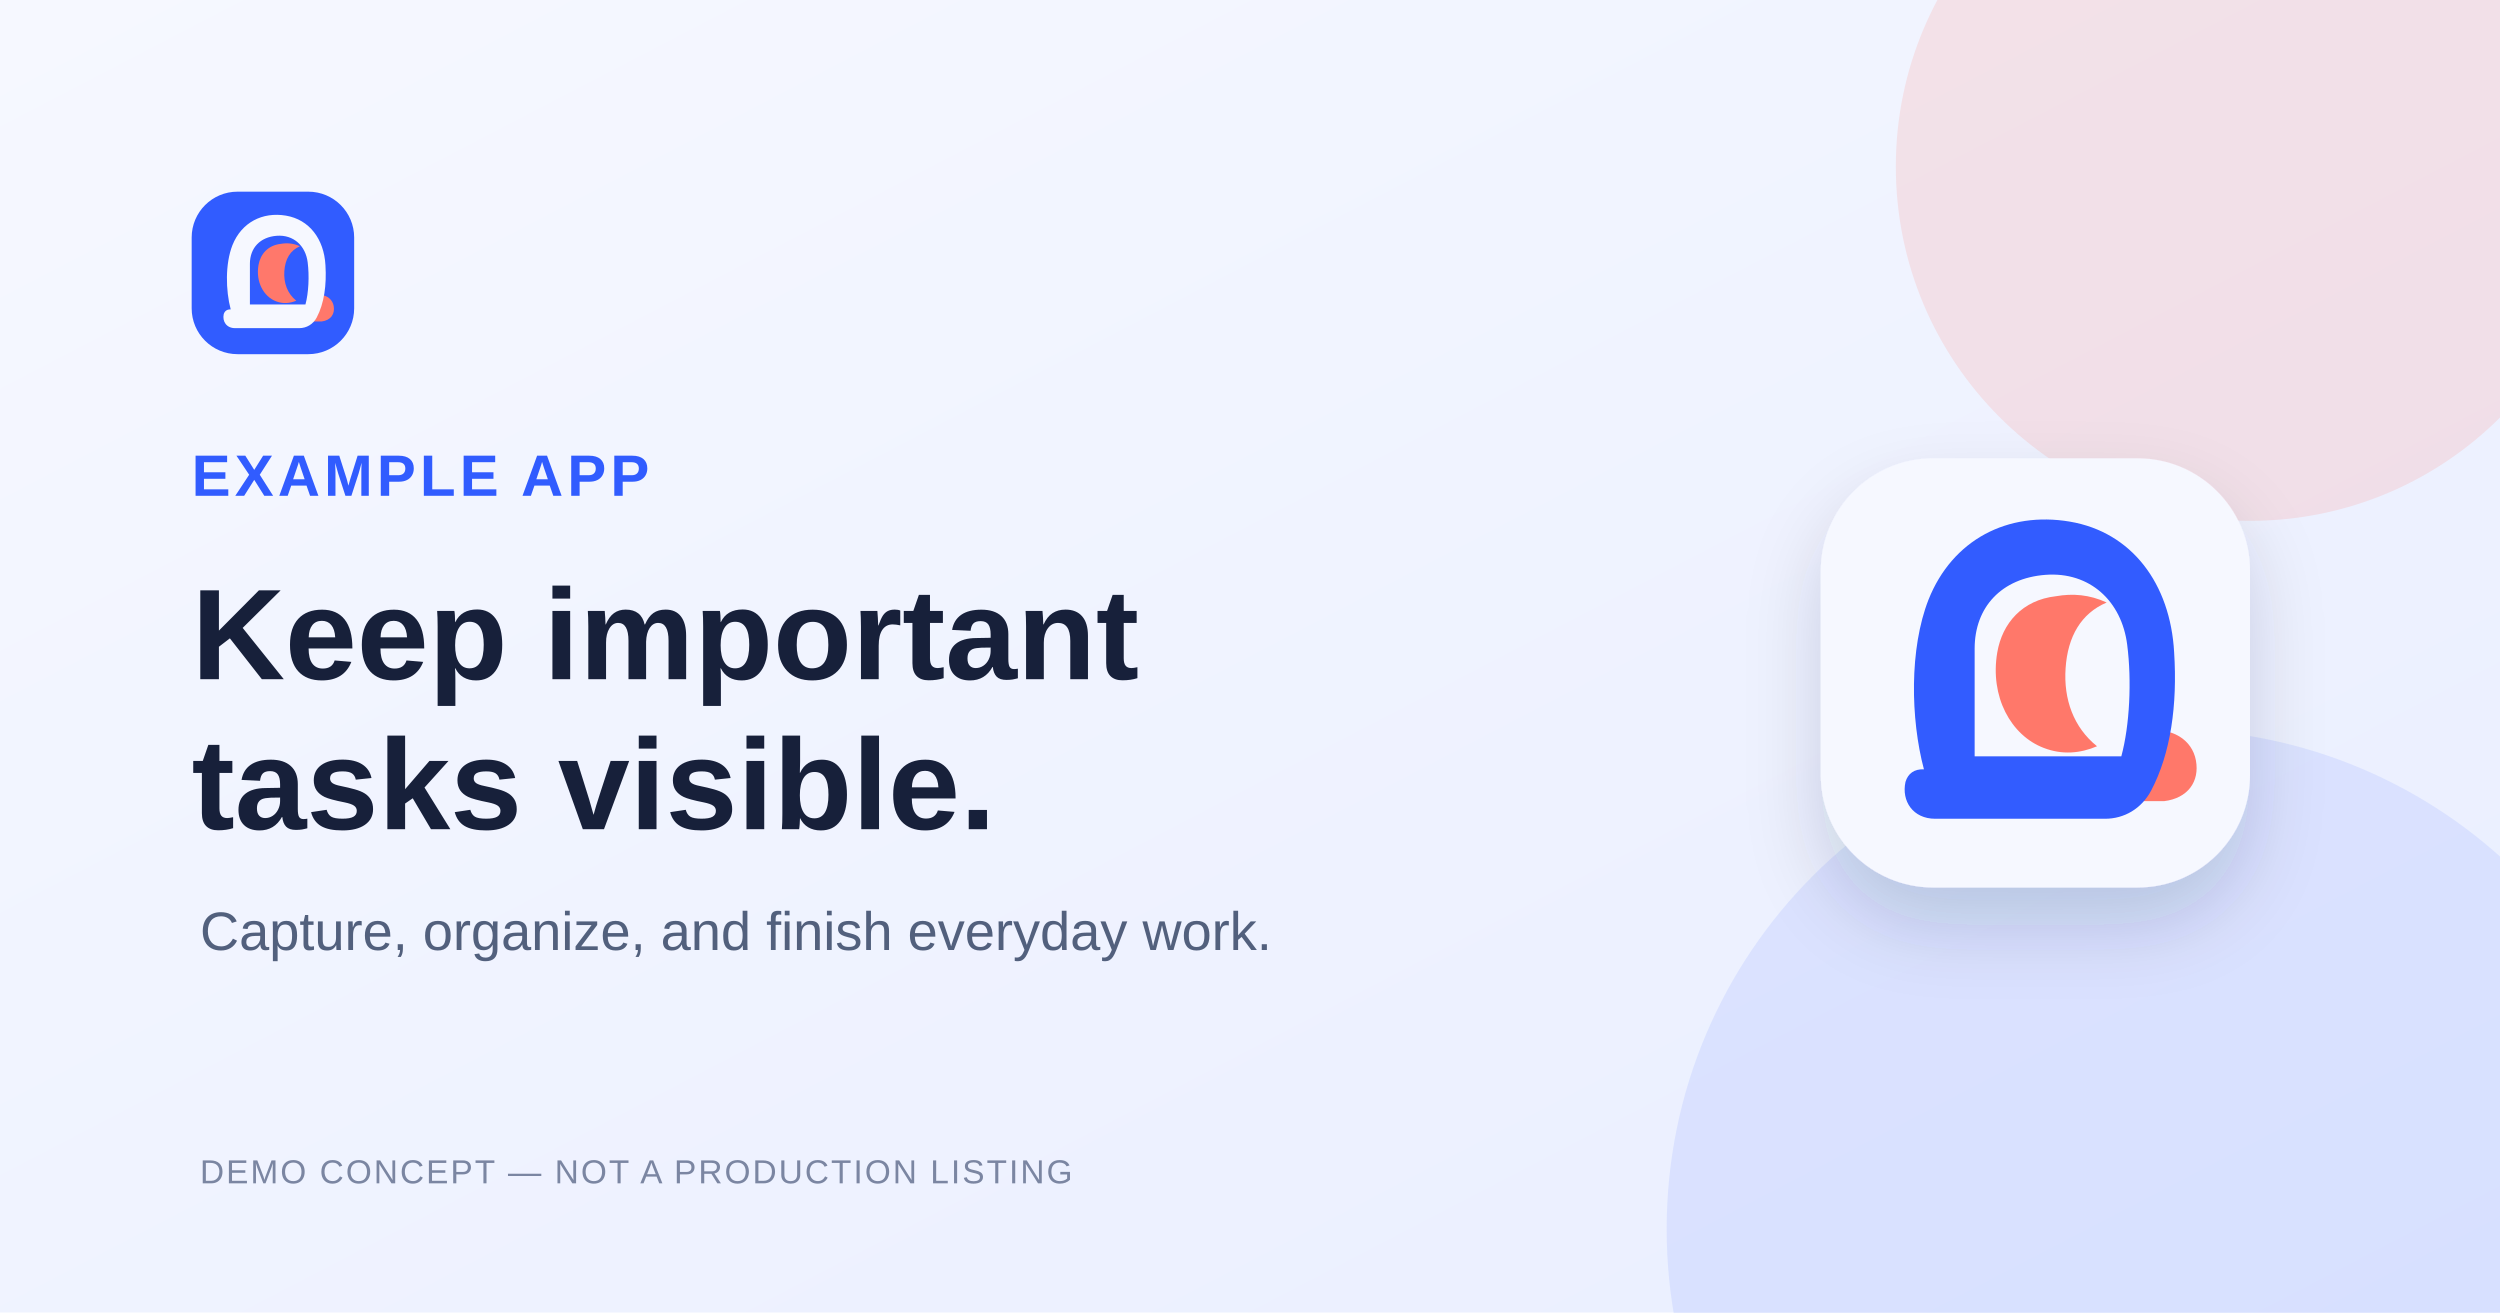
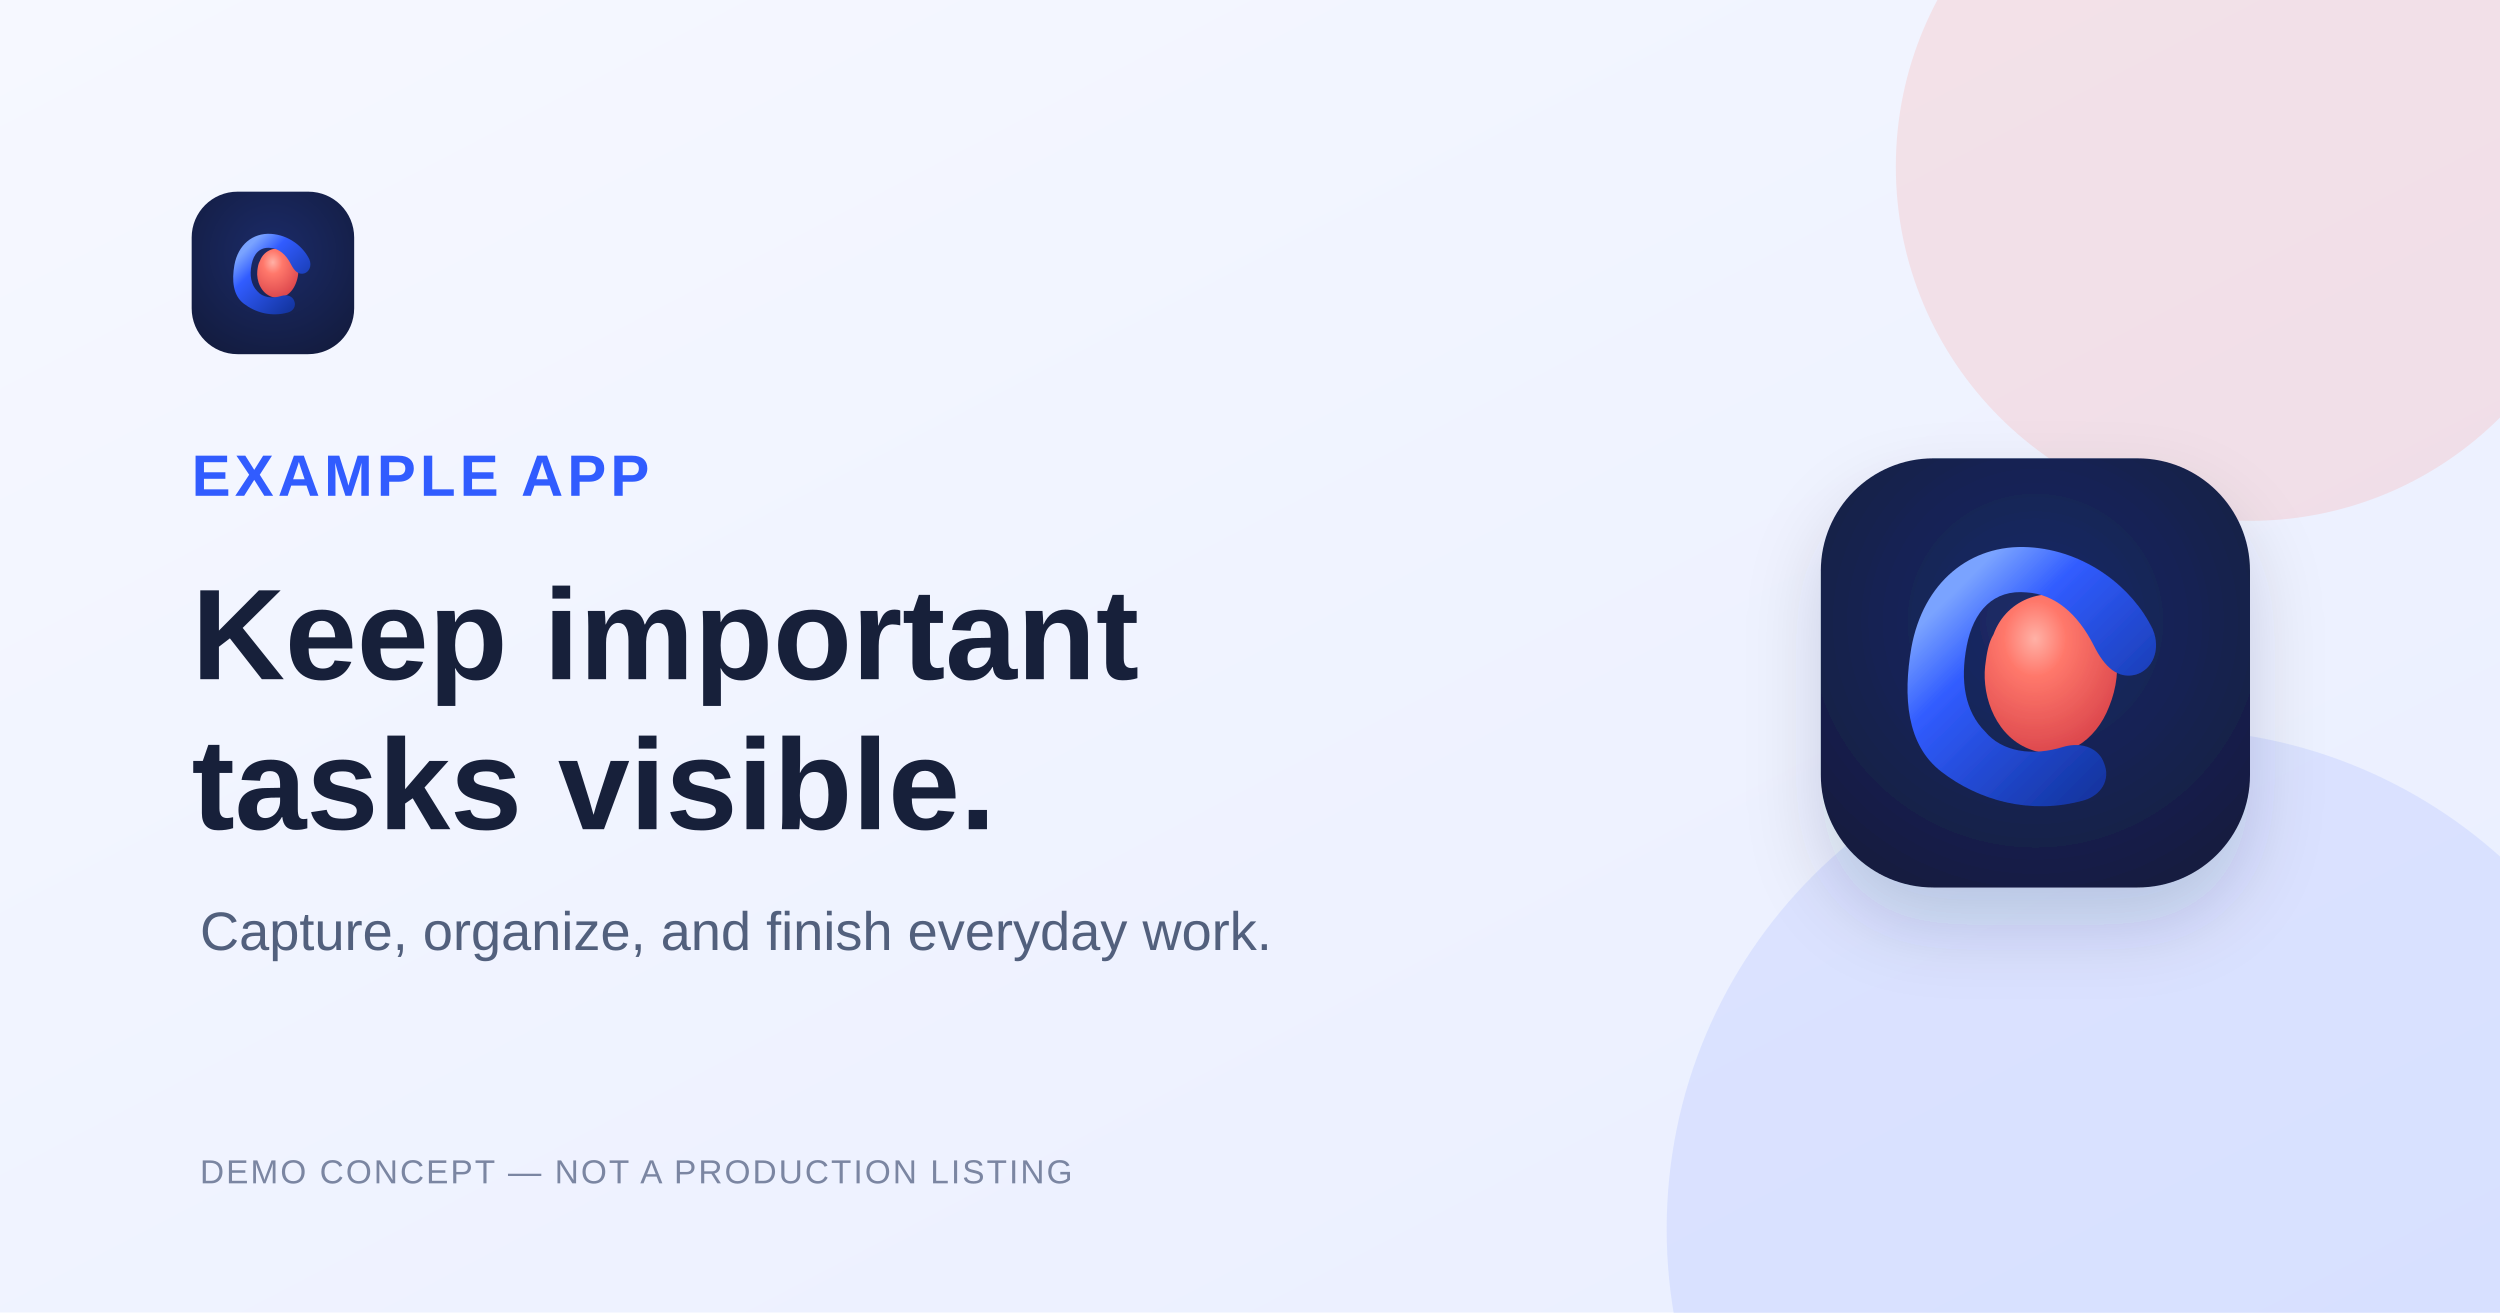
<svg xmlns="http://www.w3.org/2000/svg" viewBox="0 0 1200 630" role="img" aria-labelledby="title desc">
  <defs>
    <linearGradient id="bg" x1="0" y1="0" x2="1" y2="1">
      <stop offset="0" stop-color="#F6F8FF" />
      <stop offset="1" stop-color="#E9EEFF" />
    </linearGradient>
+     <radialGradient id="iconBg" cx="50%" cy="38%" r="78%">
+       <stop offset="0" stop-color="#1B2B69" />
+       <stop offset="1" stop-color="#121A3A" />
+     </radialGradient>
+     <linearGradient id="iconCobalt" x1="18%" y1="18%" x2="82%" y2="86%">
+       <stop offset="0" stop-color="#7AA3FF" />
+       <stop offset=".28" stop-color="#315CFF" />
+       <stop offset="1" stop-color="#1436A3" />
+     </linearGradient>
+     <radialGradient id="iconCoral" cx="38%" cy="28%" r="78%">
+       <stop offset="0" stop-color="#FFB1A6" />
+       <stop offset=".3" stop-color="#FF786B" />
+       <stop offset="1" stop-color="#D9434A" />
+     </radialGradient>
    <filter id="shadow" x="-30%" y="-30%" width="160%" height="160%">
      <feDropShadow dx="0" dy="18" stdDeviation="18" flood-color="#17203A" flood-opacity=".16" />
    </filter>
  </defs>
  <rect width="1200" height="630" fill="url(#bg)" />
  <circle cx="1080" cy="80" r="170" fill="#FF786B" opacity=".16" />
  <circle cx="1040" cy="590" r="240" fill="#315CFF" opacity=".10" />
  <g transform="translate(92 92)">
-     <rect width="78" height="78" rx="22" fill="#315CFF" />
-     <g transform="scale(.07617188)">
-       <path fill="#FF786B" d="M 774 651 C 837 640 886 671 895 721 C 904 771 876 811 819 818 L 759 818 Z" />
-       <path fill="#F6F8FF" fill-rule="evenodd" d="M 246 742 C 214 622 211 454 257 337 C 314 194 446 126 594 151 C 742 176 834 299 843 463 C 851 588 835 704 788 793 C 765 836 724 860 678 860 L 273 860 C 220 860 192 818 202 772 C 208 752 223 741 246 742 Z M 367 711 L 367 454 C 367 355 431 286 536 278 C 642 270 718 341 731 445 C 742 531 737 637 717 711 Z" />
-       <path fill="#FF786B" d="M 561 329 C 481 338 433 393 421 463 C 403 568 453 661 532 691 C 576 708 619 704 659 687 C 603 642 579 575 584 501 C 589 425 621 370 682 344 C 641 325 601 322 561 329 Z" />
+     <rect width="78" height="78" rx="22" fill="url(#iconBg)" />
+     <g transform="translate(7 7) scale(.25)">
+       <path fill="url(#iconCoral)" d="M 103 105 C 111 83 136 75 156 86 C 178 99 181 126 172 148 C 164 169 145 181 126 174 C 105 167 96 143 98 124 C 99 116 100 110 103 105 Z" />
+       <path fill="url(#iconCobalt)" d="M 72 187 C 51 171 49 142 54 113 C 61 74 89 51 124 53 C 158 55 186 77 198 102 C 203 114 198 126 188 129 C 177 132 169 124 163 112 C 153 92 139 81 123 80 C 103 78 91 91 87 112 C 83 133 86 151 98 163 C 108 175 126 178 145 172 C 156 169 166 173 169 182 C 173 192 167 201 157 204 C 125 213 94 204 72 187 Z" />
    </g>
  </g>
  <text x="92" y="238" fill="#315CFF" font-family="Arial, Helvetica, sans-serif" font-size="28" font-weight="700" letter-spacing="2">EXAMPLE APP</text>
  <text x="92" y="326" fill="#17203A" font-family="Arial, Helvetica, sans-serif" font-size="62" font-weight="700">Keep important</text>
  <text x="92" y="398" fill="#17203A" font-family="Arial, Helvetica, sans-serif" font-size="62" font-weight="700">tasks visible.</text>
  <text x="96" y="456" fill="#52607D" font-family="Arial, Helvetica, sans-serif" font-size="26">Capture, organize, and finish everyday work.</text>
  <g transform="translate(874 220)" filter="url(#shadow)">
-     <rect width="206" height="206" rx="54" fill="#F6F8FF" />
-     <g transform="scale(.2011719)">
-       <path fill="#FF786B" d="M 774 651 C 837 640 886 671 895 721 C 904 771 876 811 819 818 L 759 818 Z" />
-       <path fill="#315CFF" fill-rule="evenodd" d="M 246 742 C 214 622 211 454 257 337 C 314 194 446 126 594 151 C 742 176 834 299 843 463 C 851 588 835 704 788 793 C 765 836 724 860 678 860 L 273 860 C 220 860 192 818 202 772 C 208 752 223 741 246 742 Z M 367 711 L 367 454 C 367 355 431 286 536 278 C 642 270 718 341 731 445 C 742 531 737 637 717 711 Z" />
-       <path fill="#FF786B" d="M 561 329 C 481 338 433 393 421 463 C 403 568 453 661 532 691 C 576 708 619 704 659 687 C 603 642 579 575 584 501 C 589 425 621 370 682 344 C 641 325 601 322 561 329 Z" />
+     <rect width="206" height="206" rx="54" fill="url(#iconBg)" />
+     <g transform="scale(.8046875)">
+       <path fill="url(#iconCoral)" d="M 103 105 C 111 83 136 75 156 86 C 178 99 181 126 172 148 C 164 169 145 181 126 174 C 105 167 96 143 98 124 C 99 116 100 110 103 105 Z" />
+       <path fill="url(#iconCobalt)" d="M 72 187 C 51 171 49 142 54 113 C 61 74 89 51 124 53 C 158 55 186 77 198 102 C 203 114 198 126 188 129 C 177 132 169 124 163 112 C 153 92 139 81 123 80 C 103 78 91 91 87 112 C 83 133 86 151 98 163 C 108 175 126 178 145 172 C 156 169 166 173 169 182 C 173 192 167 201 157 204 C 125 213 94 204 72 187 Z" />
    </g>
  </g>
  <text x="96" y="568" fill="#7B86A2" font-family="Arial, Helvetica, sans-serif" font-size="16" letter-spacing="1">DEMO CONCEPT — NOT A PRODUCTION LISTING</text>
</svg>
